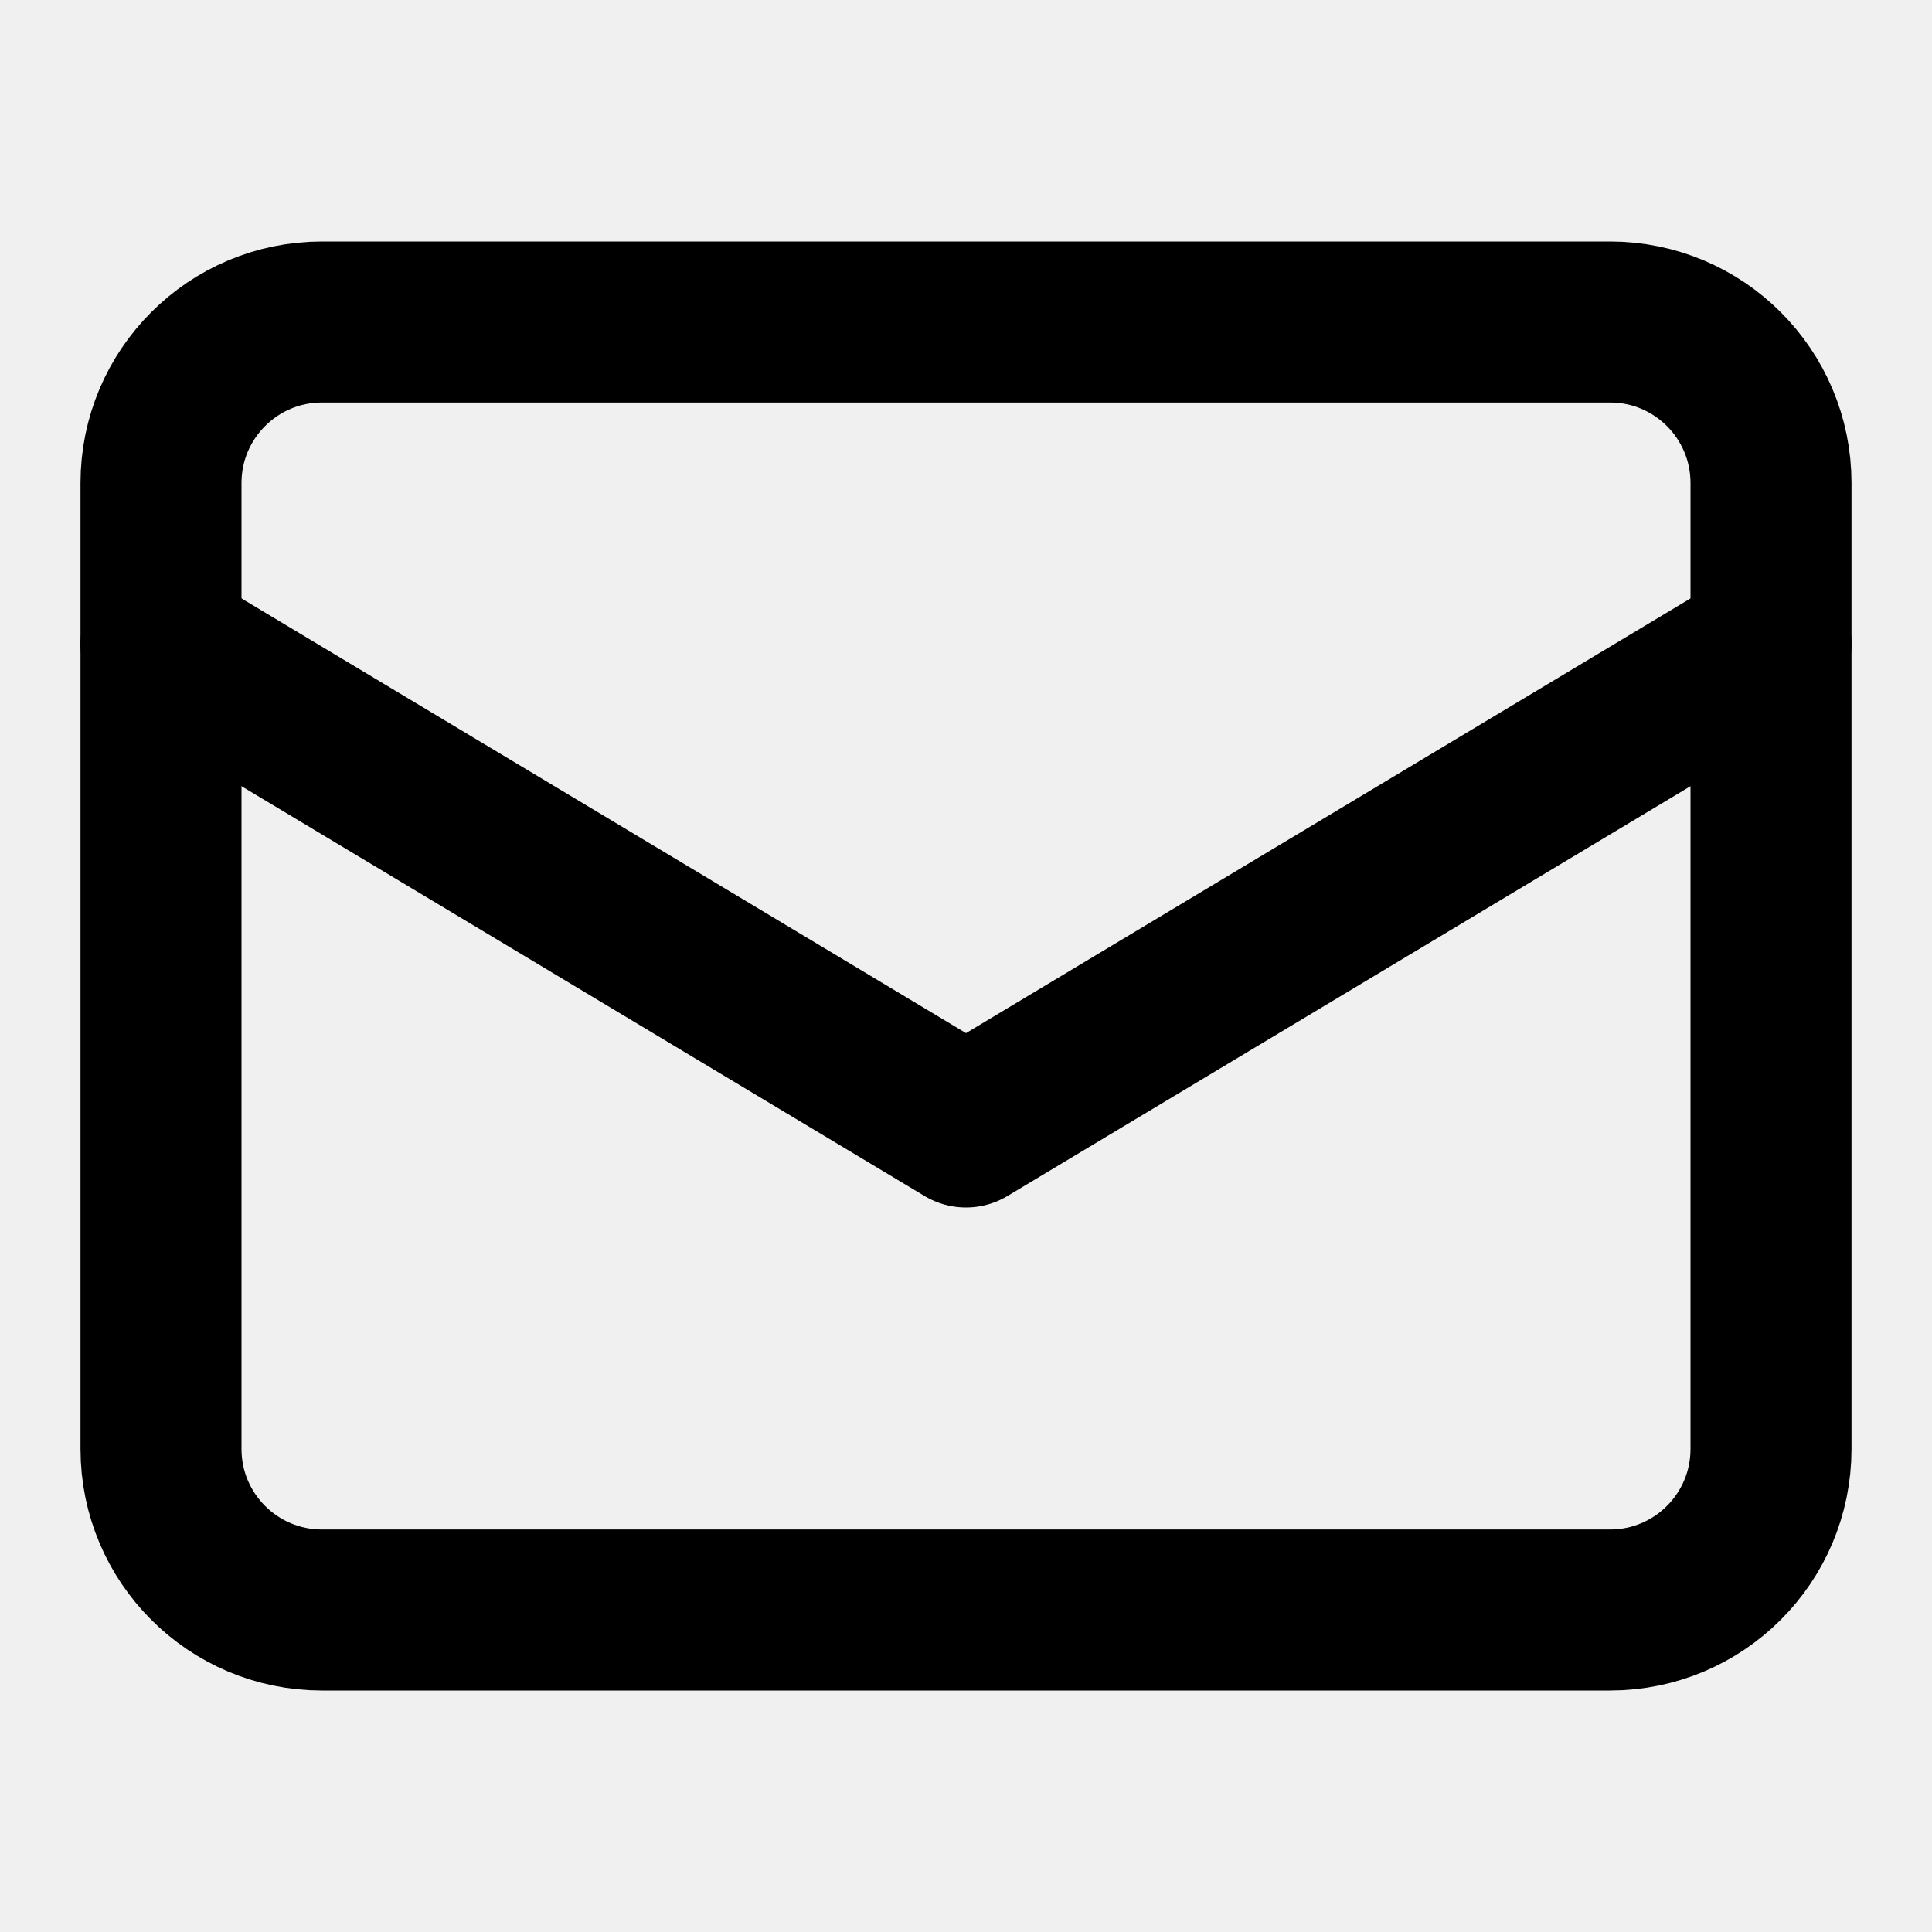
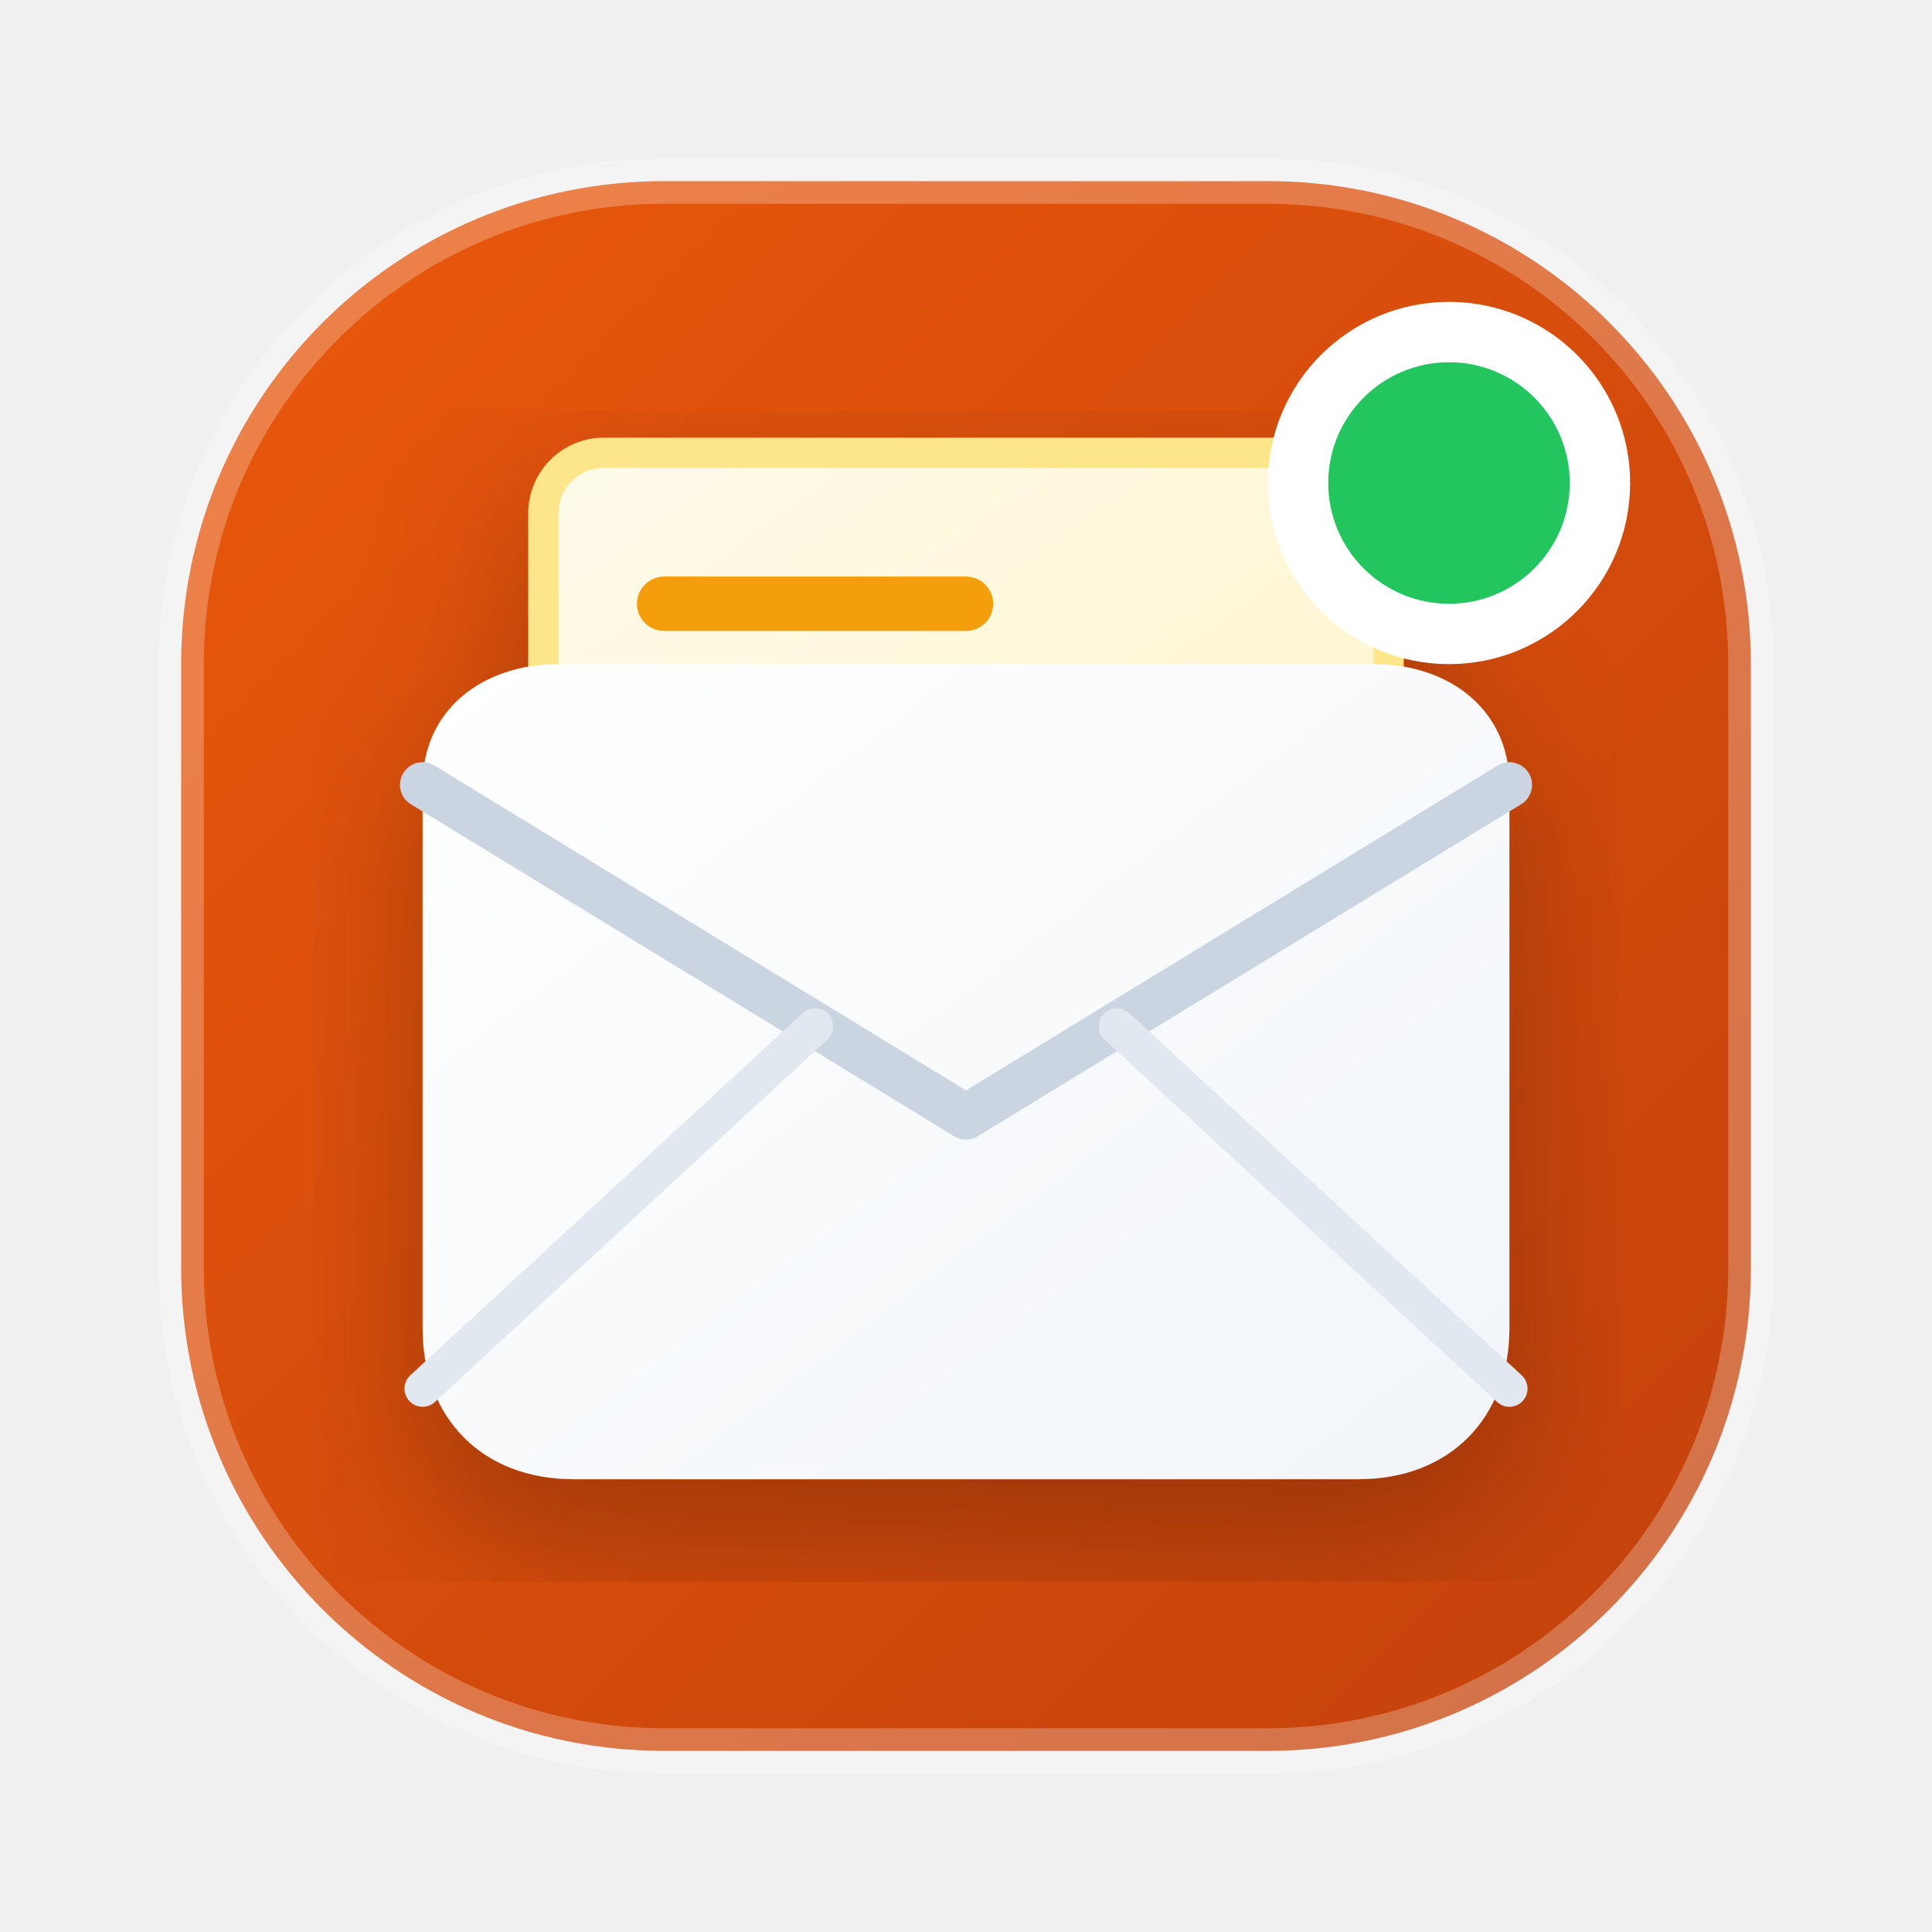
- <svg xmlns="http://www.w3.org/2000/svg" viewBox="0 0 24 24" fill="none" stroke="currentColor" stroke-width="2" stroke-linecap="round" stroke-linejoin="round">
-   <rect x="2" y="4" width="20" height="16" rx="2" />
-   <path d="m2 8 10 6 10-6" />
+ <svg xmlns="http://www.w3.org/2000/svg" viewBox="0 0 64 64" fill="none">
+   <defs>
+     <linearGradient id="mail-bg" x1="0%" y1="0%" x2="100%" y2="100%">
+       <stop offset="0%" stop-color="#EA580C" />
+       <stop offset="100%" stop-color="#C2410C" />
+     </linearGradient>
+     <linearGradient id="envelope-body" x1="0%" y1="0%" x2="100%" y2="100%">
+       <stop offset="0%" stop-color="#FFFFFF" />
+       <stop offset="100%" stop-color="#F1F5F9" />
+     </linearGradient>
+     <linearGradient id="letter-grad" x1="0%" y1="0%" x2="100%" y2="100%">
+       <stop offset="0%" stop-color="#FFFBEB" />
+       <stop offset="100%" stop-color="#FEF3C7" />
+     </linearGradient>
+     <filter id="mail-shadow" x="-10%" y="-10%" width="120%" height="120%">
+       <feDropShadow dx="0" dy="2" stdDeviation="2.5" flood-color="#000000" flood-opacity="0.25" />
+     </filter>
+   </defs>
+   <rect x="6" y="6" width="52" height="52" rx="16" fill="url(#mail-bg)" />
+   <rect x="6" y="6" width="52" height="52" rx="16" stroke="rgba(255,255,255,0.25)" stroke-width="1.5" />
+   <g filter="url(#mail-shadow)">
+     <rect x="18" y="15" width="28" height="20" rx="2" fill="url(#letter-grad)" stroke="#FDE68A" stroke-width="1" />
+     <line x1="22" y1="20" x2="32" y2="20" stroke="#F59E0B" stroke-width="1.8" stroke-linecap="round" />
+     <line x1="22" y1="24" x2="42" y2="24" stroke="#D97706" stroke-width="1.2" stroke-linecap="round" opacity="0.7" />
+     <path d="M14 26 C14 23.5, 16 22, 18.5 22 H45.5 C48 22, 50 23.5, 50 26 V44 C50 47, 48 49, 45 49 H19 C16 49, 14 47, 14 44 Z" fill="url(#envelope-body)" />
+     <path d="M14 26 L32 37 L50 26" stroke="#CBD5E1" stroke-width="1.5" stroke-linecap="round" stroke-linejoin="round" />
+     <path d="M14 46 L27 34 M50 46 L37 34" stroke="#E2E8F0" stroke-width="1.2" stroke-linecap="round" />
+   </g>
+   <circle cx="48" cy="16" r="5" fill="#22C55E" stroke="#FFFFFF" stroke-width="2" />
</svg>
